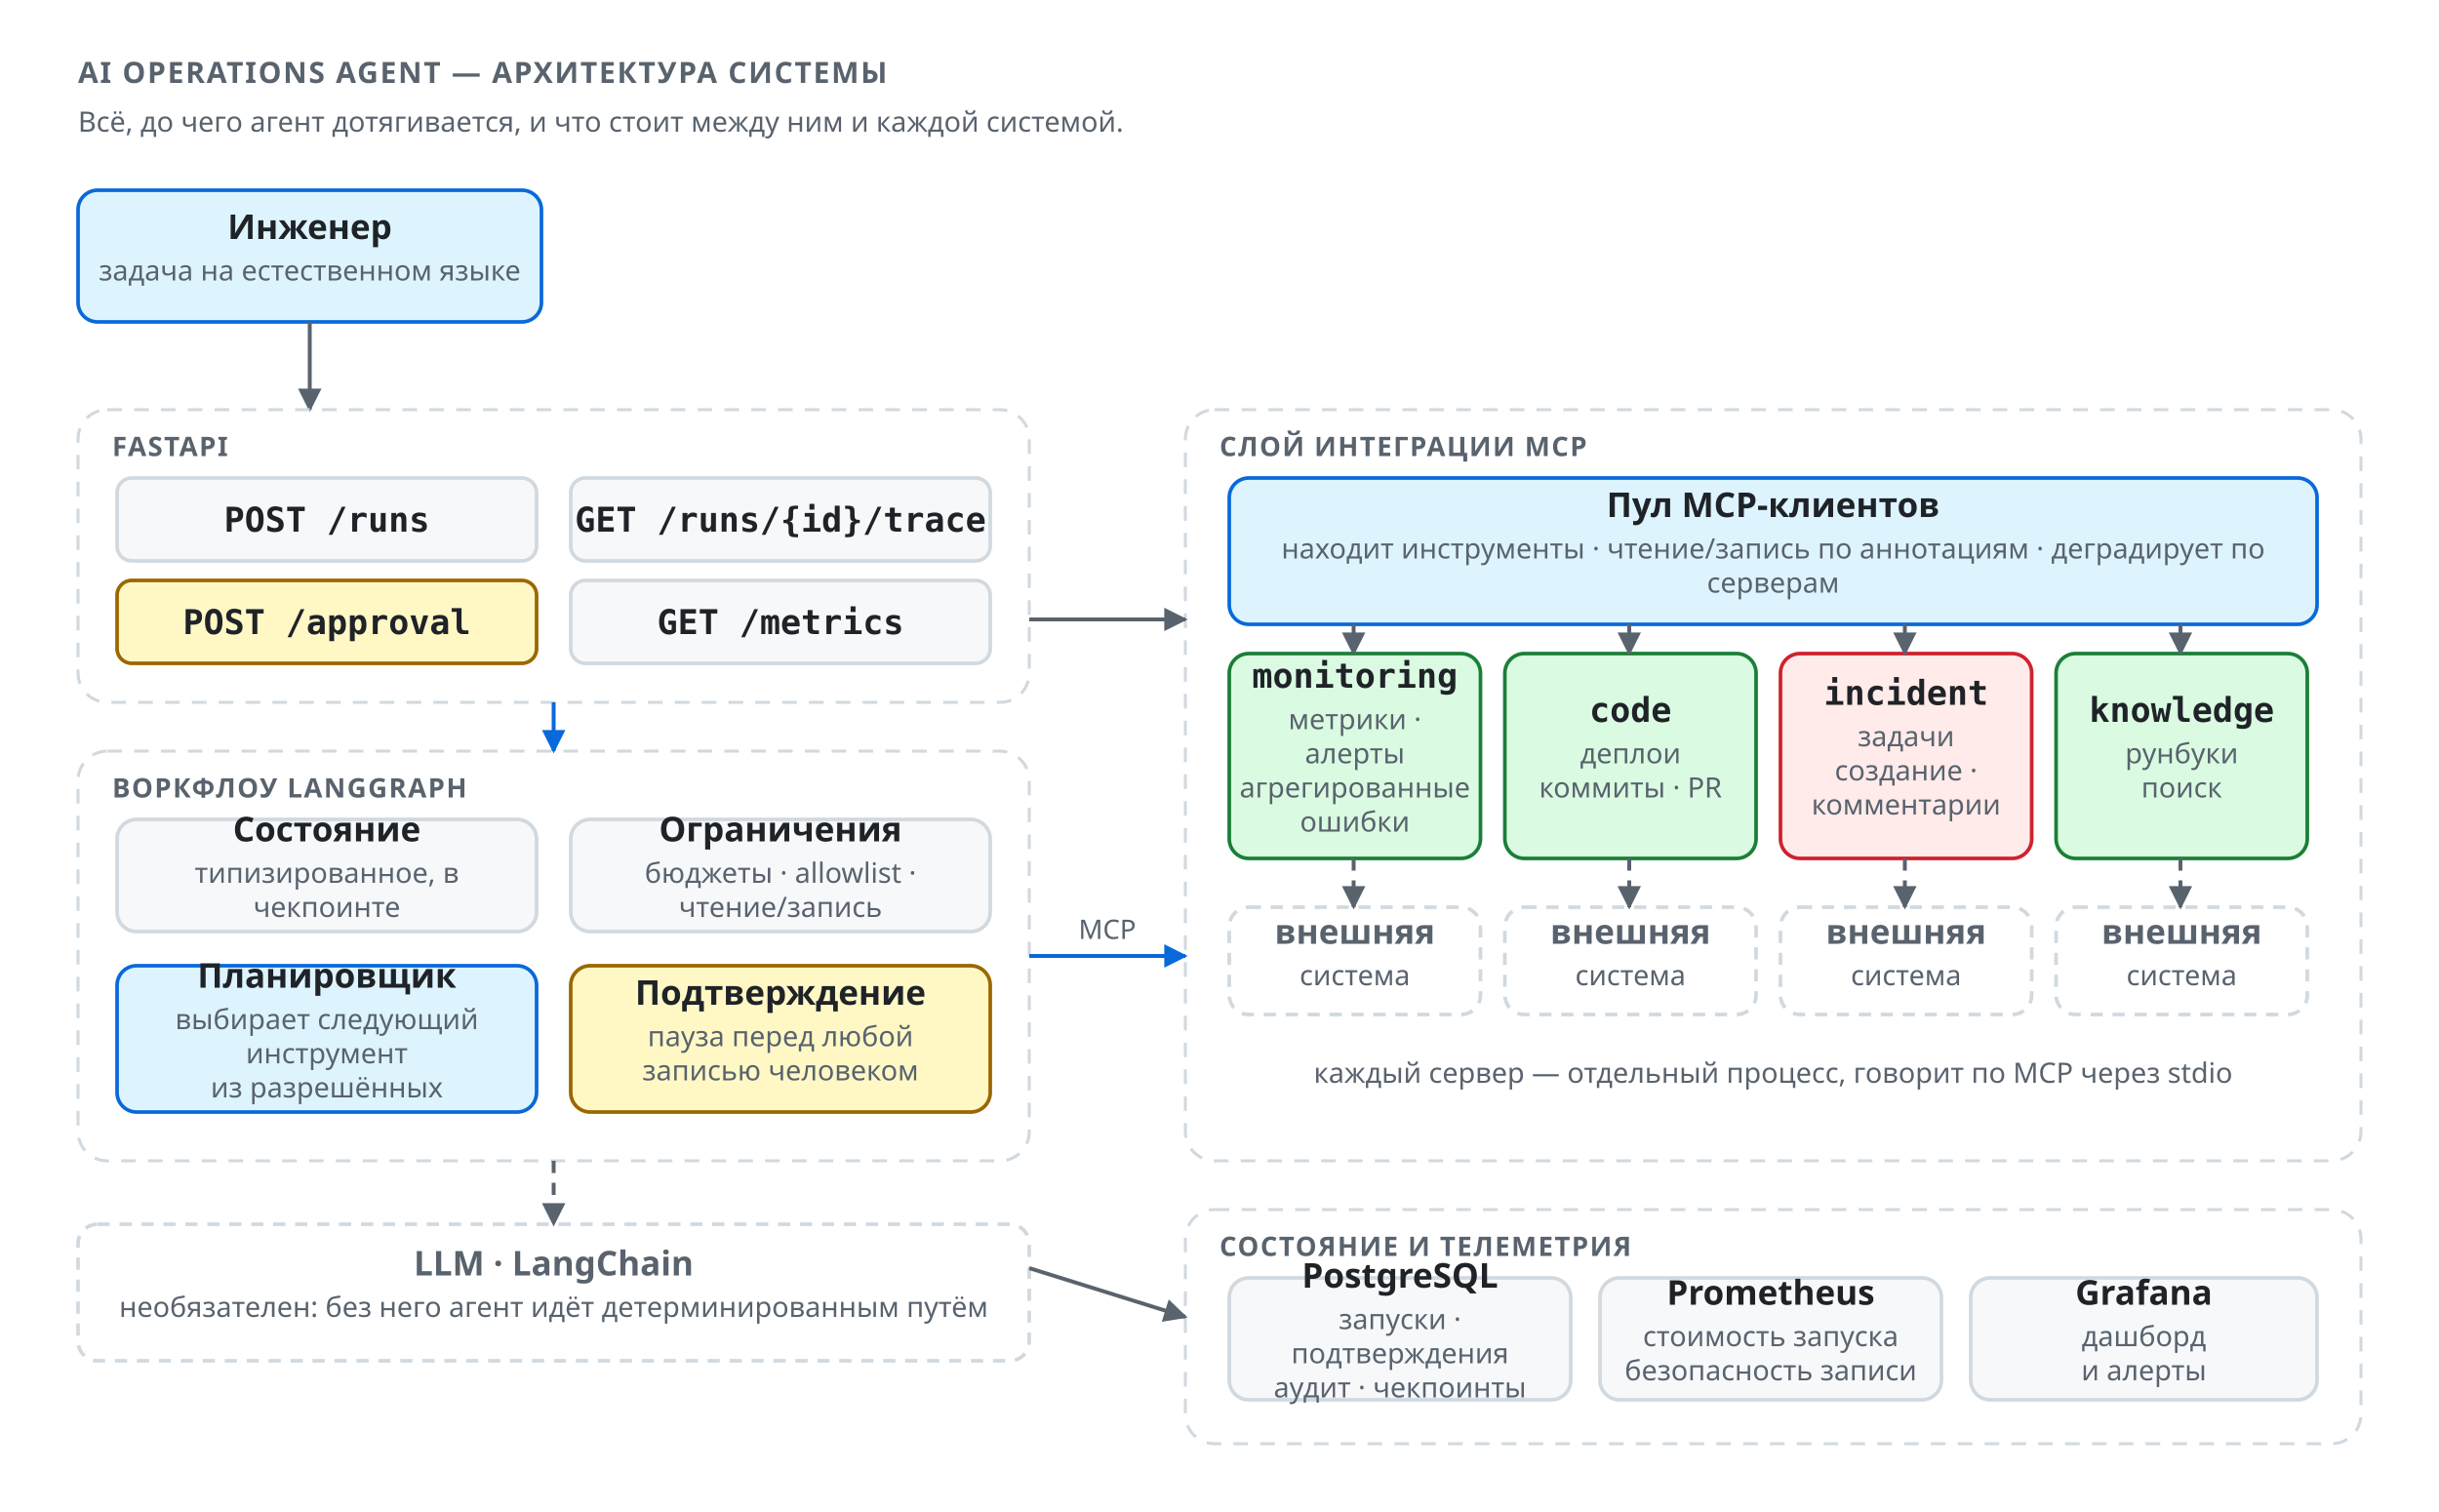
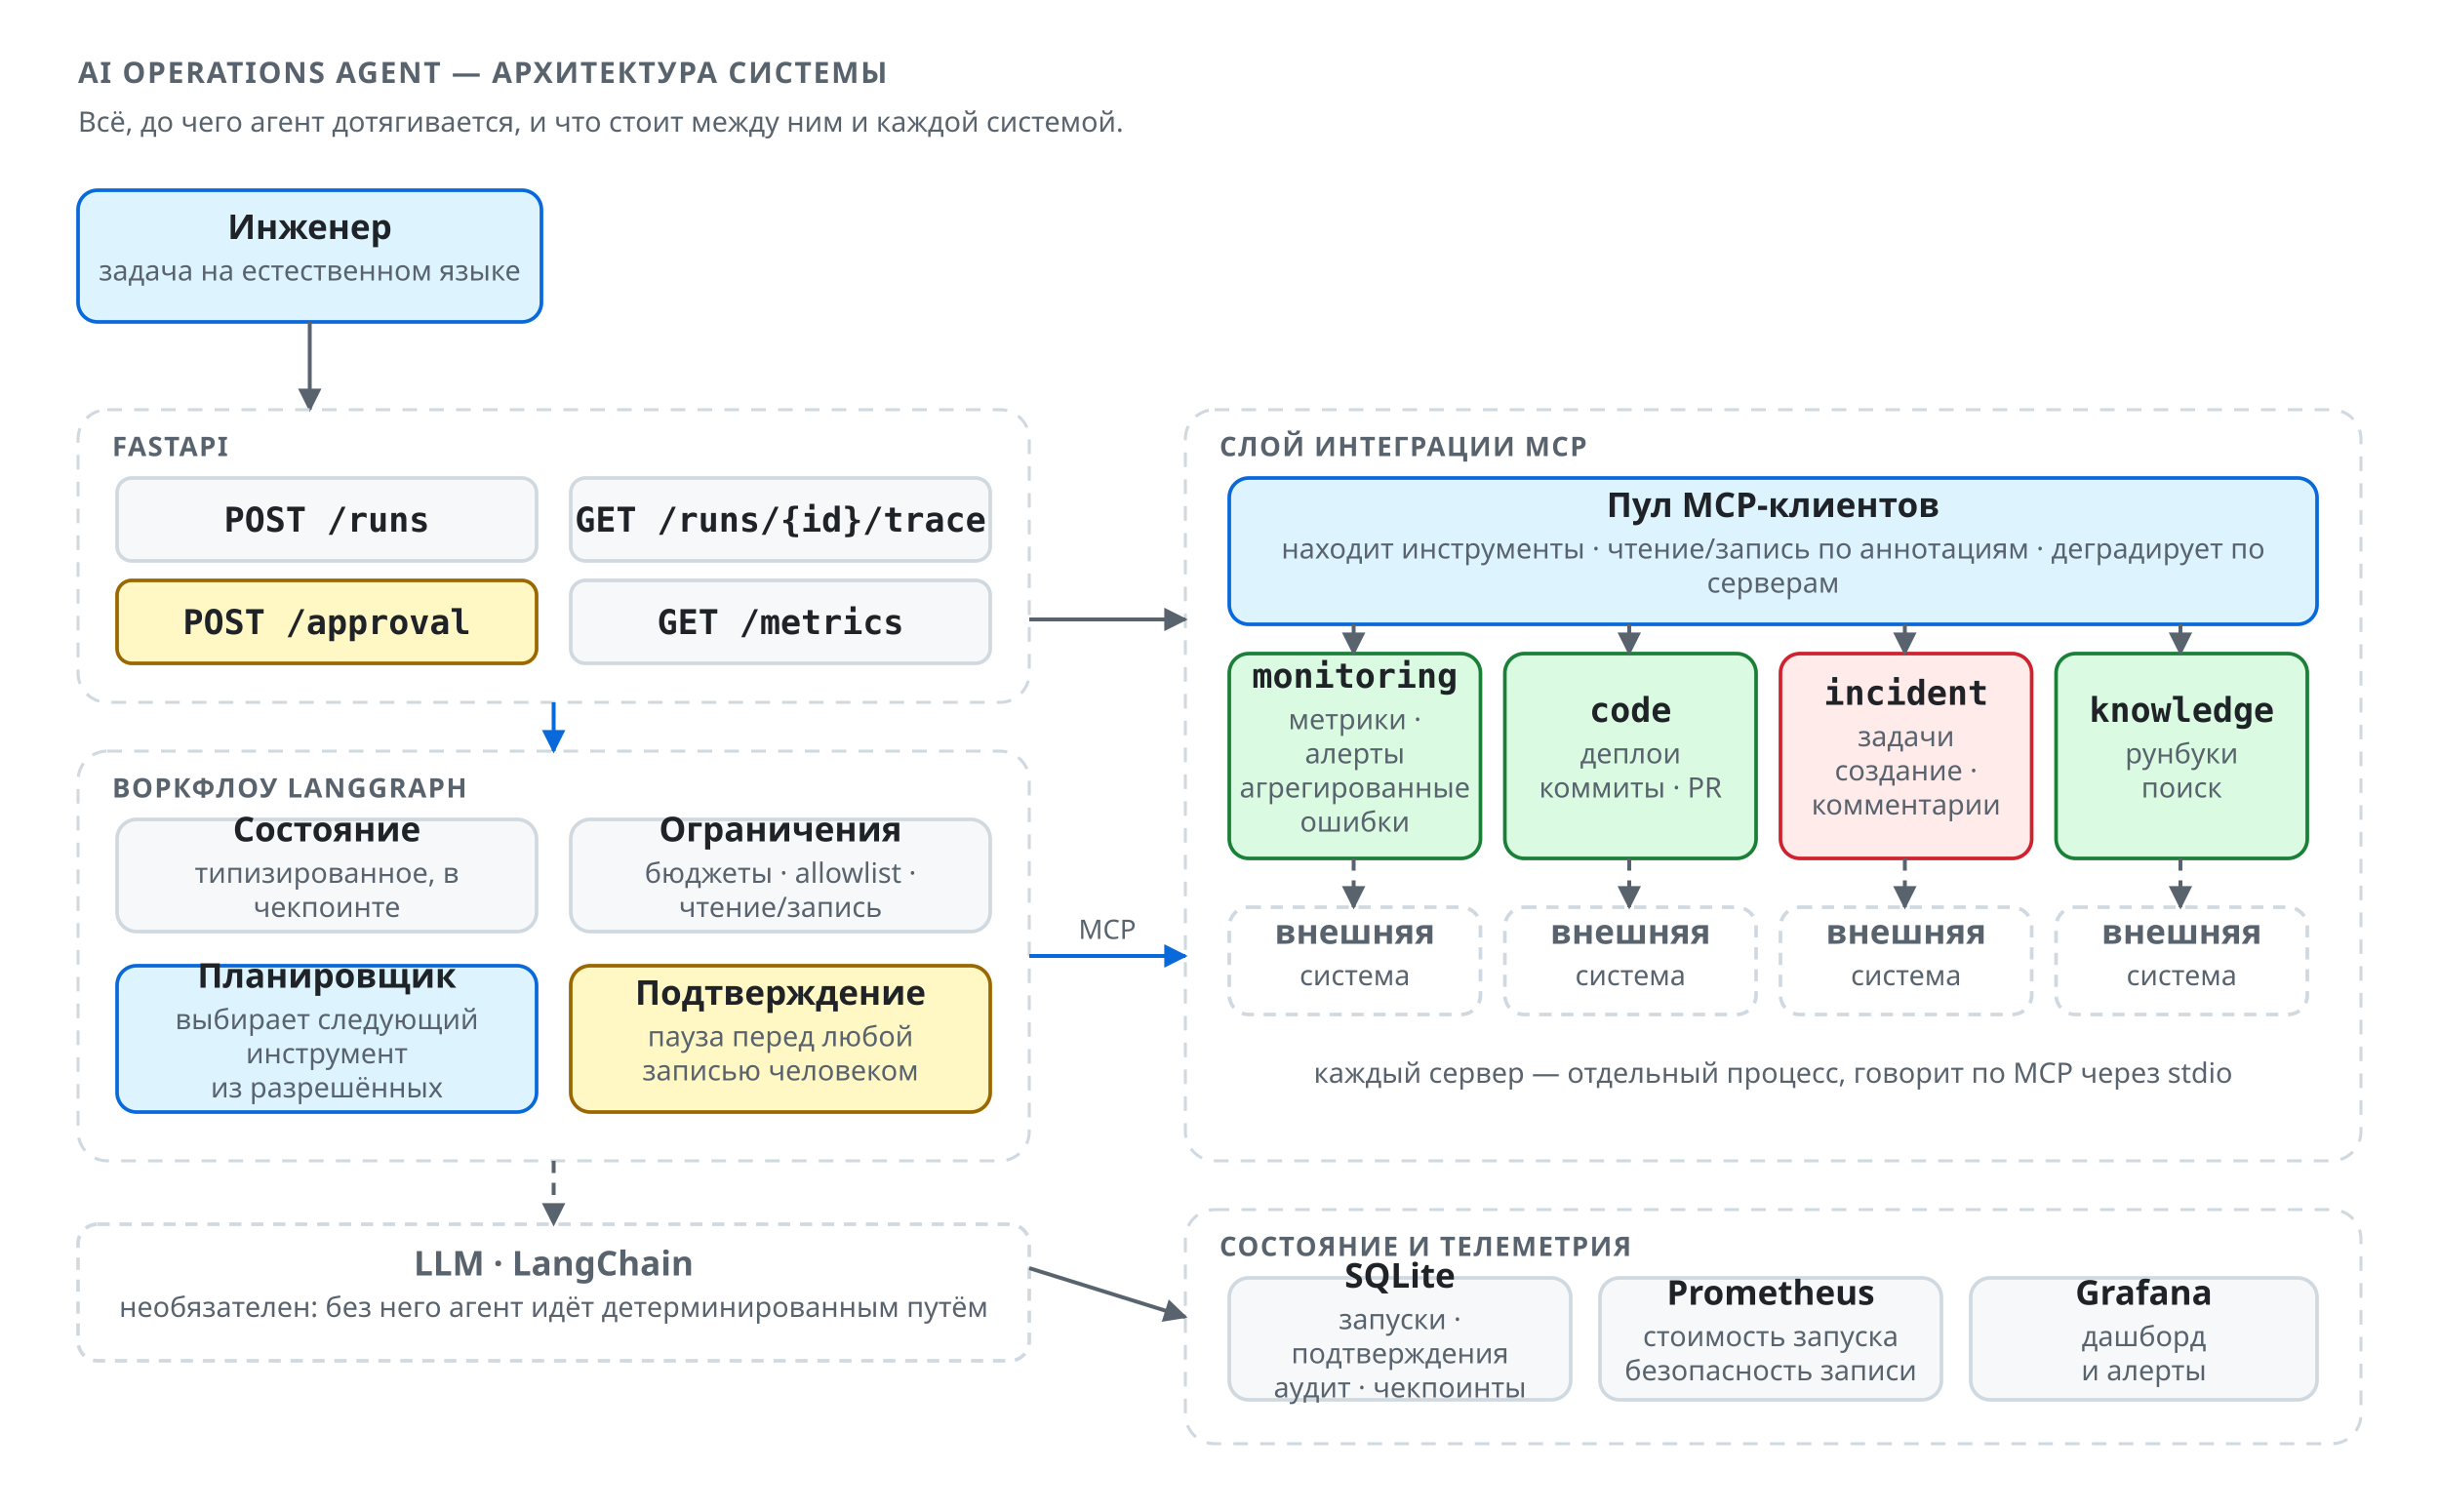
<svg xmlns="http://www.w3.org/2000/svg" viewBox="0 0 1000 620" width="1000" height="620" role="img" aria-labelledby="title desc" font-family="-apple-system, BlinkMacSystemFont, 'Segoe UI', 'Noto Sans', Helvetica, Arial, sans-serif">
  <defs>
    <marker id="arrow" viewBox="0 0 10 10" refX="9" refY="5" markerWidth="6" markerHeight="6" orient="auto-start-reverse">
      <path d="M 0 0 L 10 5 L 0 10 z" fill="#59636e" />
    </marker>
    <marker id="arrow-accent" viewBox="0 0 10 10" refX="9" refY="5" markerWidth="6" markerHeight="6" orient="auto-start-reverse">
      <path d="M 0 0 L 10 5 L 0 10 z" fill="#0969da" />
    </marker>
    <marker id="arrow-danger" viewBox="0 0 10 10" refX="9" refY="5" markerWidth="6" markerHeight="6" orient="auto-start-reverse">
      <path d="M 0 0 L 10 5 L 0 10 z" fill="#cf222e" />
    </marker>
  </defs>
  <rect width="1000" height="620" fill="#ffffff" />
  <text x="32" y="34" font-size="12" font-weight="700" letter-spacing="0.7" fill="#59636e">AI OPERATIONS AGENT — АРХИТЕКТУРА СИСТЕМЫ</text>
  <text x="32" y="54" text-anchor="start" font-size="11.5" fill="#59636e">Всё, до чего агент дотягивается, и что стоит между ним и каждой системой.</text>
  <rect x="32" y="78" width="190" height="54" rx="8" fill="#ddf4ff" stroke="#0969da" stroke-width="1.5" />
  <text x="127.0" y="98.0" text-anchor="middle" font-size="14" font-weight="600" fill="#1f2328">Инженер</text>
  <text x="127.0" y="115.0" text-anchor="middle" font-size="11.5" fill="#59636e">задача на естественном языке</text>
  <path d="M 127 132 L 127 168" fill="none" stroke="#59636e" stroke-width="1.6" marker-end="url(#arrow)" />
  <rect x="32" y="168" width="390" height="120" rx="12" fill="none" stroke="#d1d9e0" stroke-width="1.25" stroke-dasharray="6 5" />
  <text x="46" y="187" font-size="11" font-weight="600" letter-spacing="0.6" fill="#59636e">FASTAPI</text>
  <rect x="48" y="196" width="172" height="34" rx="6" fill="#f6f8fa" stroke="#d1d9e0" stroke-width="1.5" />
  <text x="134.0" y="218.0" text-anchor="middle" font-size="14" font-weight="600" fill="#1f2328" font-family="ui-monospace, SFMono-Regular, 'SF Mono', Menlo, Consolas, monospace">POST /runs</text>
  <rect x="48" y="238" width="172" height="34" rx="6" fill="#fff8c5" stroke="#9a6700" stroke-width="1.5" />
  <text x="134.0" y="260.0" text-anchor="middle" font-size="14" font-weight="600" fill="#1f2328" font-family="ui-monospace, SFMono-Regular, 'SF Mono', Menlo, Consolas, monospace">POST /approval</text>
  <rect x="234" y="196" width="172" height="34" rx="6" fill="#f6f8fa" stroke="#d1d9e0" stroke-width="1.5" />
  <text x="320.0" y="218.0" text-anchor="middle" font-size="14" font-weight="600" fill="#1f2328" font-family="ui-monospace, SFMono-Regular, 'SF Mono', Menlo, Consolas, monospace">GET /runs/{id}/trace</text>
  <rect x="234" y="238" width="172" height="34" rx="6" fill="#f6f8fa" stroke="#d1d9e0" stroke-width="1.5" />
  <text x="320.0" y="260.0" text-anchor="middle" font-size="14" font-weight="600" fill="#1f2328" font-family="ui-monospace, SFMono-Regular, 'SF Mono', Menlo, Consolas, monospace">GET /metrics</text>
  <rect x="32" y="308" width="390" height="168" rx="12" fill="none" stroke="#d1d9e0" stroke-width="1.25" stroke-dasharray="6 5" />
  <text x="46" y="327" font-size="11" font-weight="600" letter-spacing="0.6" fill="#59636e">ВОРКФЛОУ LANGGRAPH</text>
  <rect x="48" y="336" width="172" height="46" rx="8" fill="#f6f8fa" stroke="#d1d9e0" stroke-width="1.5" />
  <text x="134.0" y="345.0" text-anchor="middle" font-size="14" font-weight="600" fill="#1f2328">Состояние</text>
  <text x="134.0" y="362.0" text-anchor="middle" font-size="11.5" fill="#59636e">типизированное, в</text>
  <text x="134.0" y="376.0" text-anchor="middle" font-size="11.5" fill="#59636e">чекпоинте</text>
  <rect x="234" y="336" width="172" height="46" rx="8" fill="#f6f8fa" stroke="#d1d9e0" stroke-width="1.5" />
  <text x="320.0" y="345.0" text-anchor="middle" font-size="14" font-weight="600" fill="#1f2328">Ограничения</text>
  <text x="320.0" y="362.0" text-anchor="middle" font-size="11.5" fill="#59636e">бюджеты · allowlist ·</text>
  <text x="320.0" y="376.0" text-anchor="middle" font-size="11.5" fill="#59636e">чтение/запись</text>
  <rect x="48" y="396" width="172" height="60" rx="8" fill="#ddf4ff" stroke="#0969da" stroke-width="1.5" />
  <text x="134.0" y="405.0" text-anchor="middle" font-size="14" font-weight="600" fill="#1f2328">Планировщик</text>
  <text x="134.0" y="422.0" text-anchor="middle" font-size="11.5" fill="#59636e">выбирает следующий</text>
  <text x="134.0" y="436.0" text-anchor="middle" font-size="11.5" fill="#59636e">инструмент</text>
  <text x="134.0" y="450.0" text-anchor="middle" font-size="11.5" fill="#59636e">из разрешённых</text>
  <rect x="234" y="396" width="172" height="60" rx="8" fill="#fff8c5" stroke="#9a6700" stroke-width="1.5" />
  <text x="320.0" y="412.0" text-anchor="middle" font-size="14" font-weight="600" fill="#1f2328">Подтверждение</text>
  <text x="320.0" y="429.0" text-anchor="middle" font-size="11.5" fill="#59636e">пауза перед любой</text>
  <text x="320.0" y="443.0" text-anchor="middle" font-size="11.5" fill="#59636e">записью человеком</text>
  <rect x="32" y="502" width="390" height="56" rx="8" fill="#ffffff" stroke="#d1d9e0" stroke-width="1.5" stroke-dasharray="5 4" />
  <text x="227.0" y="523.0" text-anchor="middle" font-size="14" font-weight="600" fill="#59636e">LLM  ·  LangChain</text>
  <text x="227.0" y="540.0" text-anchor="middle" font-size="11.5" fill="#59636e">необязателен: без него агент идёт детерминированным путём</text>
  <path d="M 227 476 L 227 502" fill="none" stroke="#59636e" stroke-width="1.6" stroke-dasharray="5 4" marker-end="url(#arrow)" />
  <path d="M 227 288 L 227 308" fill="none" stroke="#0969da" stroke-width="1.6" marker-end="url(#arrow-accent)" />
  <path d="M 422 392 L 486 392" fill="none" stroke="#0969da" stroke-width="1.6" marker-end="url(#arrow-accent)" />
  <text x="454.0" y="385.0" text-anchor="middle" font-size="11" fill="#59636e">MCP</text>
  <rect x="486" y="168" width="482" height="308" rx="12" fill="none" stroke="#d1d9e0" stroke-width="1.25" stroke-dasharray="6 5" />
  <text x="500" y="187" font-size="11" font-weight="600" letter-spacing="0.6" fill="#59636e">СЛОЙ ИНТЕГРАЦИИ MCP</text>
  <rect x="504" y="196" width="446" height="60" rx="8" fill="#ddf4ff" stroke="#0969da" stroke-width="1.5" />
  <text x="727.0" y="212.0" text-anchor="middle" font-size="14" font-weight="600" fill="#1f2328">Пул MCP-клиентов</text>
  <text x="727.0" y="229.0" text-anchor="middle" font-size="11.5" fill="#59636e">находит инструменты · чтение/запись по аннотациям · деградирует по</text>
  <text x="727.0" y="243.0" text-anchor="middle" font-size="11.5" fill="#59636e">серверам</text>
  <rect x="504" y="268" width="103" height="84" rx="8" fill="#dafbe1" stroke="#1a7f37" stroke-width="1.5" />
  <text x="555.5" y="282.0" text-anchor="middle" font-size="14" font-weight="600" fill="#1f2328" font-family="ui-monospace, SFMono-Regular, 'SF Mono', Menlo, Consolas, monospace">monitoring</text>
  <text x="555.5" y="299.0" text-anchor="middle" font-size="11.5" fill="#59636e">метрики ·</text>
  <text x="555.5" y="313.0" text-anchor="middle" font-size="11.5" fill="#59636e">алерты</text>
  <text x="555.5" y="327.0" text-anchor="middle" font-size="11.5" fill="#59636e">агрегированные</text>
  <text x="555.5" y="341.0" text-anchor="middle" font-size="11.5" fill="#59636e">ошибки</text>
  <path d="M 555 256 L 555 268" fill="none" stroke="#59636e" stroke-width="1.6" marker-end="url(#arrow)" />
  <rect x="504" y="372" width="103" height="44" rx="8" fill="#ffffff" stroke="#d1d9e0" stroke-width="1.5" stroke-dasharray="5 4" />
  <text x="555.5" y="387.0" text-anchor="middle" font-size="14" font-weight="600" fill="#59636e">внешняя</text>
  <text x="555.5" y="404.0" text-anchor="middle" font-size="11.5" fill="#59636e">система</text>
  <path d="M 555 352 L 555 372" fill="none" stroke="#59636e" stroke-width="1.6" stroke-dasharray="5 4" marker-end="url(#arrow)" />
  <rect x="617" y="268" width="103" height="84" rx="8" fill="#dafbe1" stroke="#1a7f37" stroke-width="1.5" />
  <text x="668.5" y="296.0" text-anchor="middle" font-size="14" font-weight="600" fill="#1f2328" font-family="ui-monospace, SFMono-Regular, 'SF Mono', Menlo, Consolas, monospace">code</text>
  <text x="668.5" y="313.0" text-anchor="middle" font-size="11.5" fill="#59636e">деплои</text>
  <text x="668.5" y="327.0" text-anchor="middle" font-size="11.5" fill="#59636e">коммиты · PR</text>
  <path d="M 668 256 L 668 268" fill="none" stroke="#59636e" stroke-width="1.6" marker-end="url(#arrow)" />
  <rect x="617" y="372" width="103" height="44" rx="8" fill="#ffffff" stroke="#d1d9e0" stroke-width="1.5" stroke-dasharray="5 4" />
  <text x="668.5" y="387.0" text-anchor="middle" font-size="14" font-weight="600" fill="#59636e">внешняя</text>
  <text x="668.5" y="404.0" text-anchor="middle" font-size="11.5" fill="#59636e">система</text>
  <path d="M 668 352 L 668 372" fill="none" stroke="#59636e" stroke-width="1.6" stroke-dasharray="5 4" marker-end="url(#arrow)" />
  <rect x="730" y="268" width="103" height="84" rx="8" fill="#ffebe9" stroke="#cf222e" stroke-width="1.5" />
  <text x="781.5" y="289.0" text-anchor="middle" font-size="14" font-weight="600" fill="#1f2328" font-family="ui-monospace, SFMono-Regular, 'SF Mono', Menlo, Consolas, monospace">incident</text>
  <text x="781.5" y="306.0" text-anchor="middle" font-size="11.5" fill="#59636e">задачи</text>
  <text x="781.5" y="320.0" text-anchor="middle" font-size="11.5" fill="#59636e">создание ·</text>
  <text x="781.5" y="334.0" text-anchor="middle" font-size="11.5" fill="#59636e">комментарии</text>
  <path d="M 781 256 L 781 268" fill="none" stroke="#59636e" stroke-width="1.6" marker-end="url(#arrow)" />
  <rect x="730" y="372" width="103" height="44" rx="8" fill="#ffffff" stroke="#d1d9e0" stroke-width="1.5" stroke-dasharray="5 4" />
  <text x="781.5" y="387.0" text-anchor="middle" font-size="14" font-weight="600" fill="#59636e">внешняя</text>
  <text x="781.5" y="404.0" text-anchor="middle" font-size="11.5" fill="#59636e">система</text>
  <path d="M 781 352 L 781 372" fill="none" stroke="#59636e" stroke-width="1.6" stroke-dasharray="5 4" marker-end="url(#arrow)" />
  <rect x="843" y="268" width="103" height="84" rx="8" fill="#dafbe1" stroke="#1a7f37" stroke-width="1.5" />
  <text x="894.5" y="296.0" text-anchor="middle" font-size="14" font-weight="600" fill="#1f2328" font-family="ui-monospace, SFMono-Regular, 'SF Mono', Menlo, Consolas, monospace">knowledge</text>
  <text x="894.5" y="313.0" text-anchor="middle" font-size="11.5" fill="#59636e">рунбуки</text>
  <text x="894.5" y="327.0" text-anchor="middle" font-size="11.5" fill="#59636e">поиск</text>
  <path d="M 894 256 L 894 268" fill="none" stroke="#59636e" stroke-width="1.6" marker-end="url(#arrow)" />
  <rect x="843" y="372" width="103" height="44" rx="8" fill="#ffffff" stroke="#d1d9e0" stroke-width="1.5" stroke-dasharray="5 4" />
  <text x="894.5" y="387.0" text-anchor="middle" font-size="14" font-weight="600" fill="#59636e">внешняя</text>
  <text x="894.5" y="404.0" text-anchor="middle" font-size="11.5" fill="#59636e">система</text>
  <path d="M 894 352 L 894 372" fill="none" stroke="#59636e" stroke-width="1.6" stroke-dasharray="5 4" marker-end="url(#arrow)" />
  <text x="727" y="444" text-anchor="middle" font-size="11.5" fill="#59636e">каждый сервер — отдельный процесс, говорит по MCP через stdio</text>
  <rect x="486" y="496" width="482" height="96" rx="12" fill="none" stroke="#d1d9e0" stroke-width="1.25" stroke-dasharray="6 5" />
  <text x="500" y="515" font-size="11" font-weight="600" letter-spacing="0.6" fill="#59636e">СОСТОЯНИЕ И ТЕЛЕМЕТРИЯ</text>
  <rect x="504" y="524" width="140" height="50" rx="8" fill="#f6f8fa" stroke="#d1d9e0" stroke-width="1.5" />
-   <text x="574.0" y="528.0" text-anchor="middle" font-size="14" font-weight="600" fill="#1f2328">PostgreSQL</text>
+   <text x="574.0" y="528.0" text-anchor="middle" font-size="14" font-weight="600" fill="#1f2328">SQLite</text>
  <text x="574.0" y="545.0" text-anchor="middle" font-size="11.5" fill="#59636e">запуски ·</text>
  <text x="574.0" y="559.0" text-anchor="middle" font-size="11.5" fill="#59636e">подтверждения</text>
  <text x="574.0" y="573.0" text-anchor="middle" font-size="11.5" fill="#59636e">аудит · чекпоинты</text>
  <rect x="656" y="524" width="140" height="50" rx="8" fill="#f6f8fa" stroke="#d1d9e0" stroke-width="1.5" />
  <text x="726.0" y="535.0" text-anchor="middle" font-size="14" font-weight="600" fill="#1f2328">Prometheus</text>
  <text x="726.0" y="552.0" text-anchor="middle" font-size="11.5" fill="#59636e">стоимость запуска</text>
  <text x="726.0" y="566.0" text-anchor="middle" font-size="11.5" fill="#59636e">безопасность записи</text>
  <rect x="808" y="524" width="142" height="50" rx="8" fill="#f6f8fa" stroke="#d1d9e0" stroke-width="1.5" />
  <text x="879.0" y="535.0" text-anchor="middle" font-size="14" font-weight="600" fill="#1f2328">Grafana</text>
  <text x="879.0" y="552.0" text-anchor="middle" font-size="11.5" fill="#59636e">дашборд</text>
  <text x="879.0" y="566.0" text-anchor="middle" font-size="11.5" fill="#59636e">и алерты</text>
  <path d="M 422 254 L 486 254" fill="none" stroke="#59636e" stroke-width="1.6" marker-end="url(#arrow)" />
  <path d="M 422 520 L 486 540" fill="none" stroke="#59636e" stroke-width="1.6" marker-end="url(#arrow)" />
</svg>
